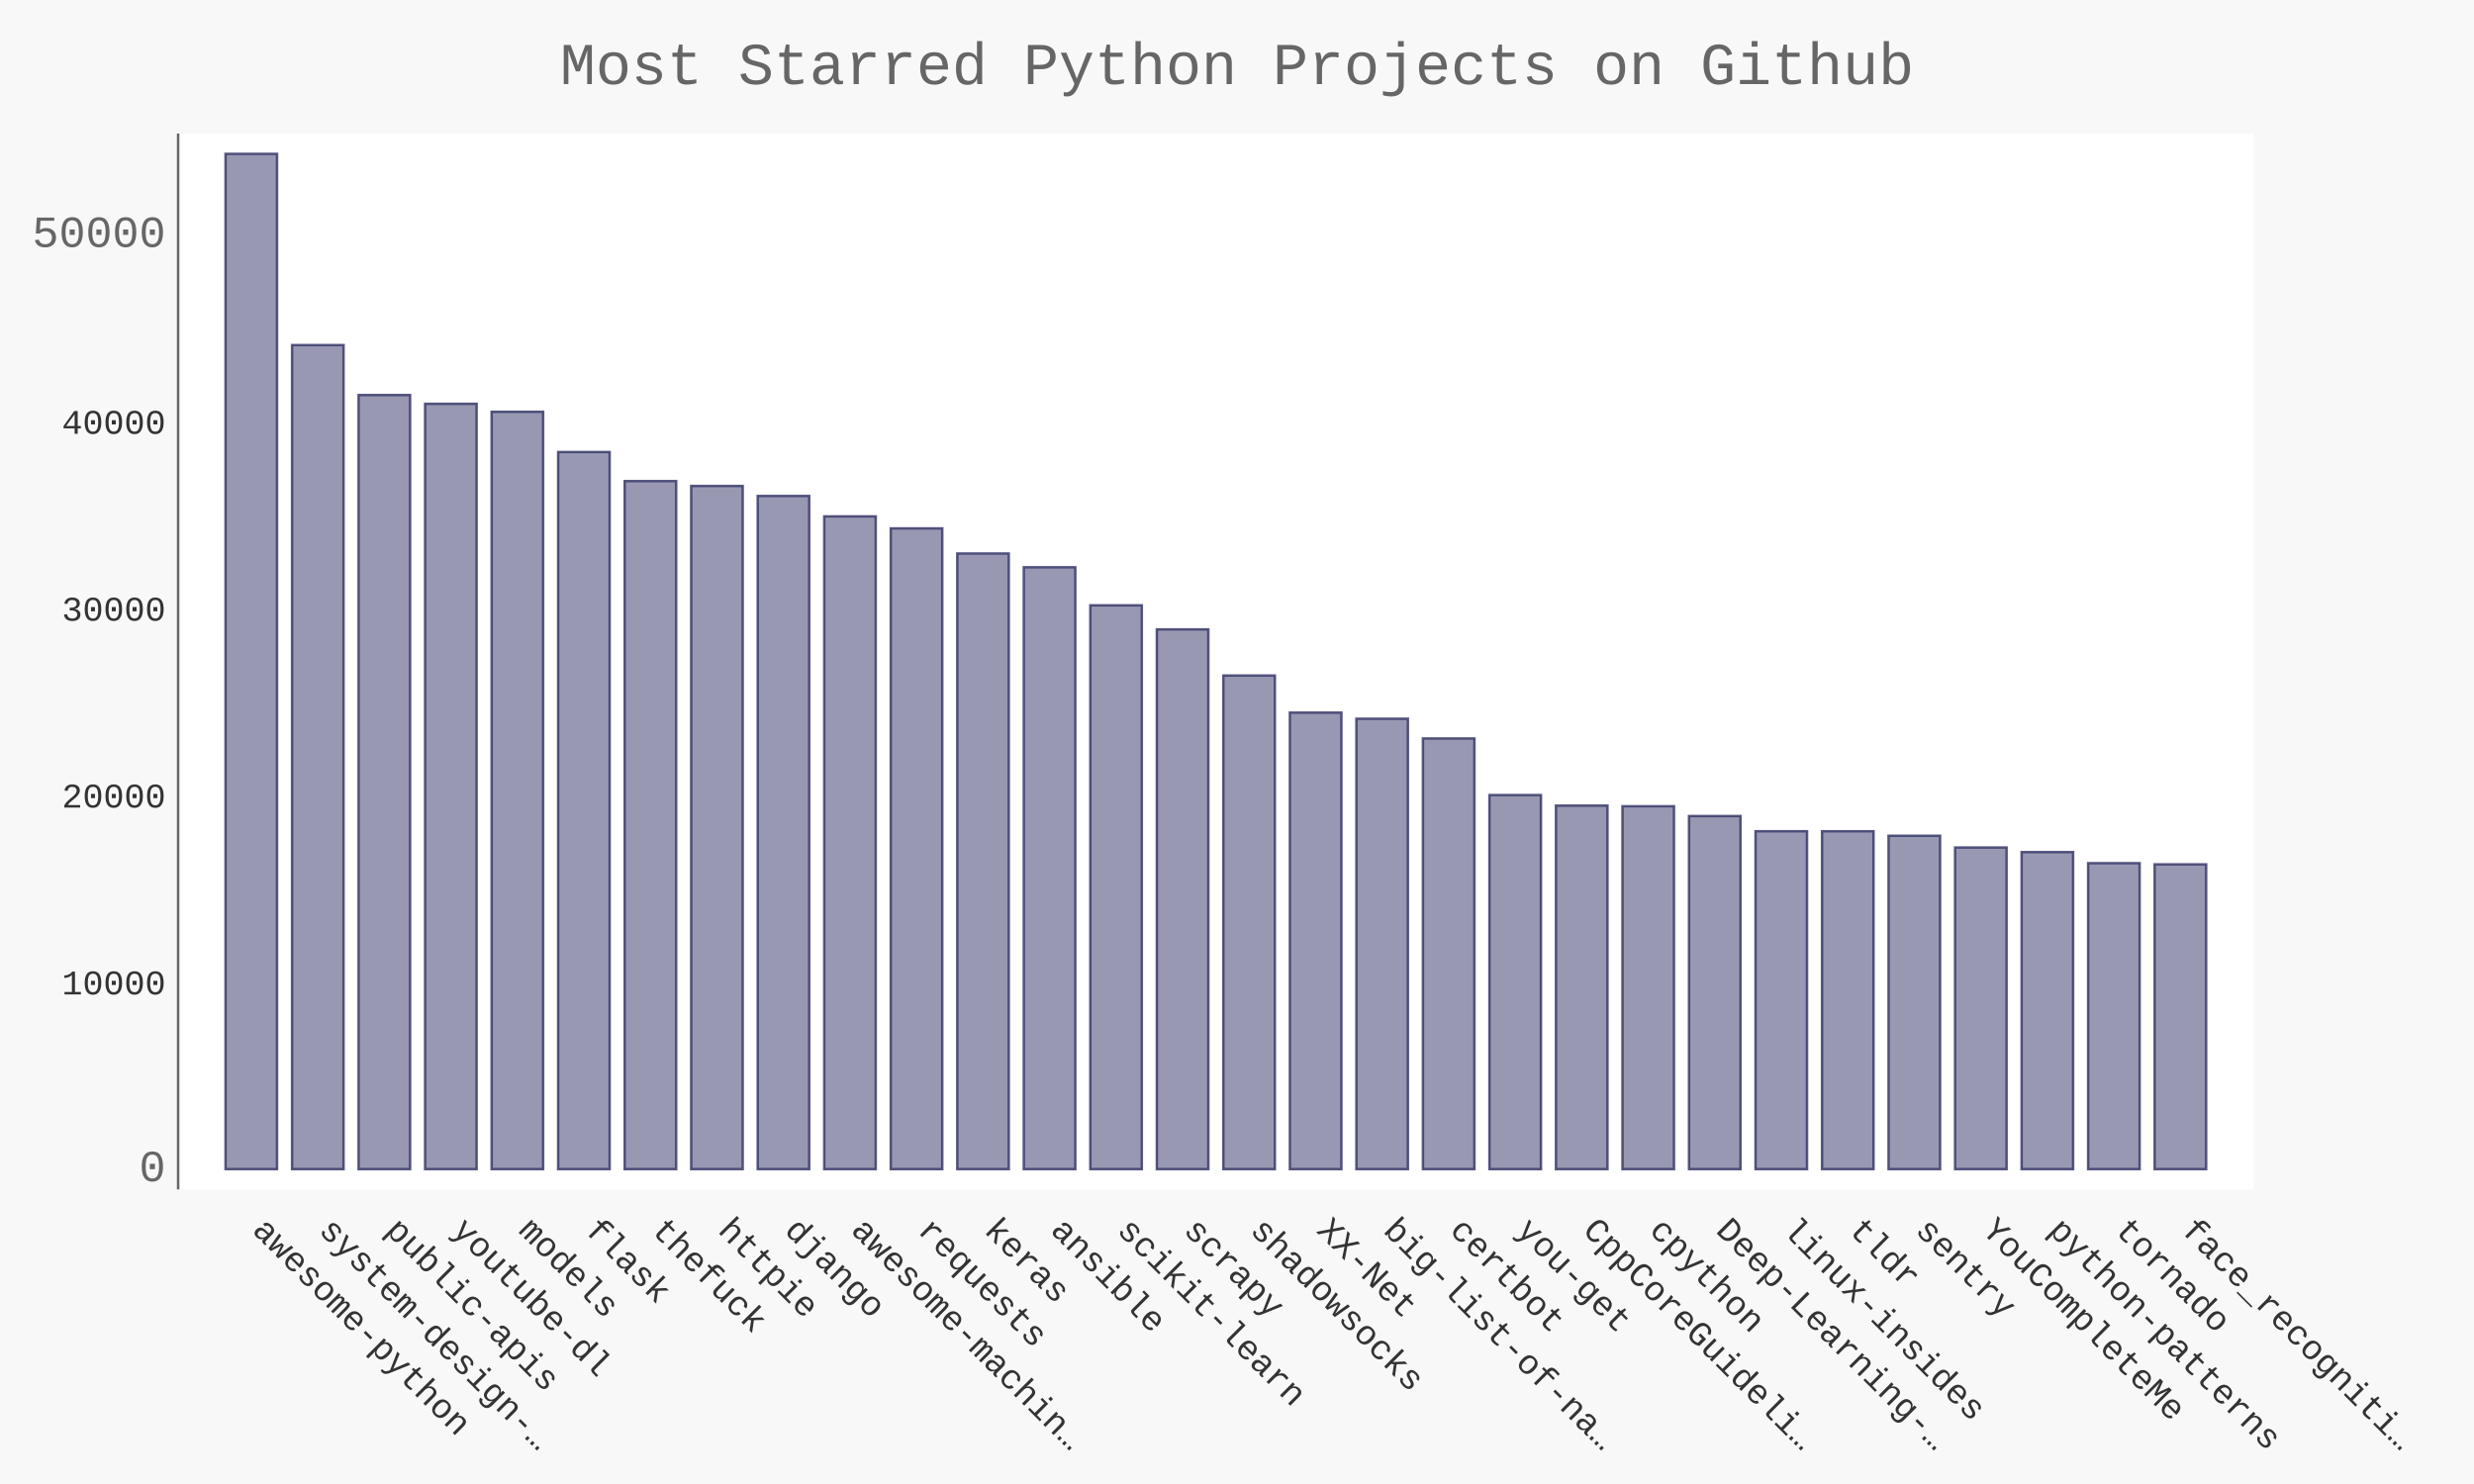
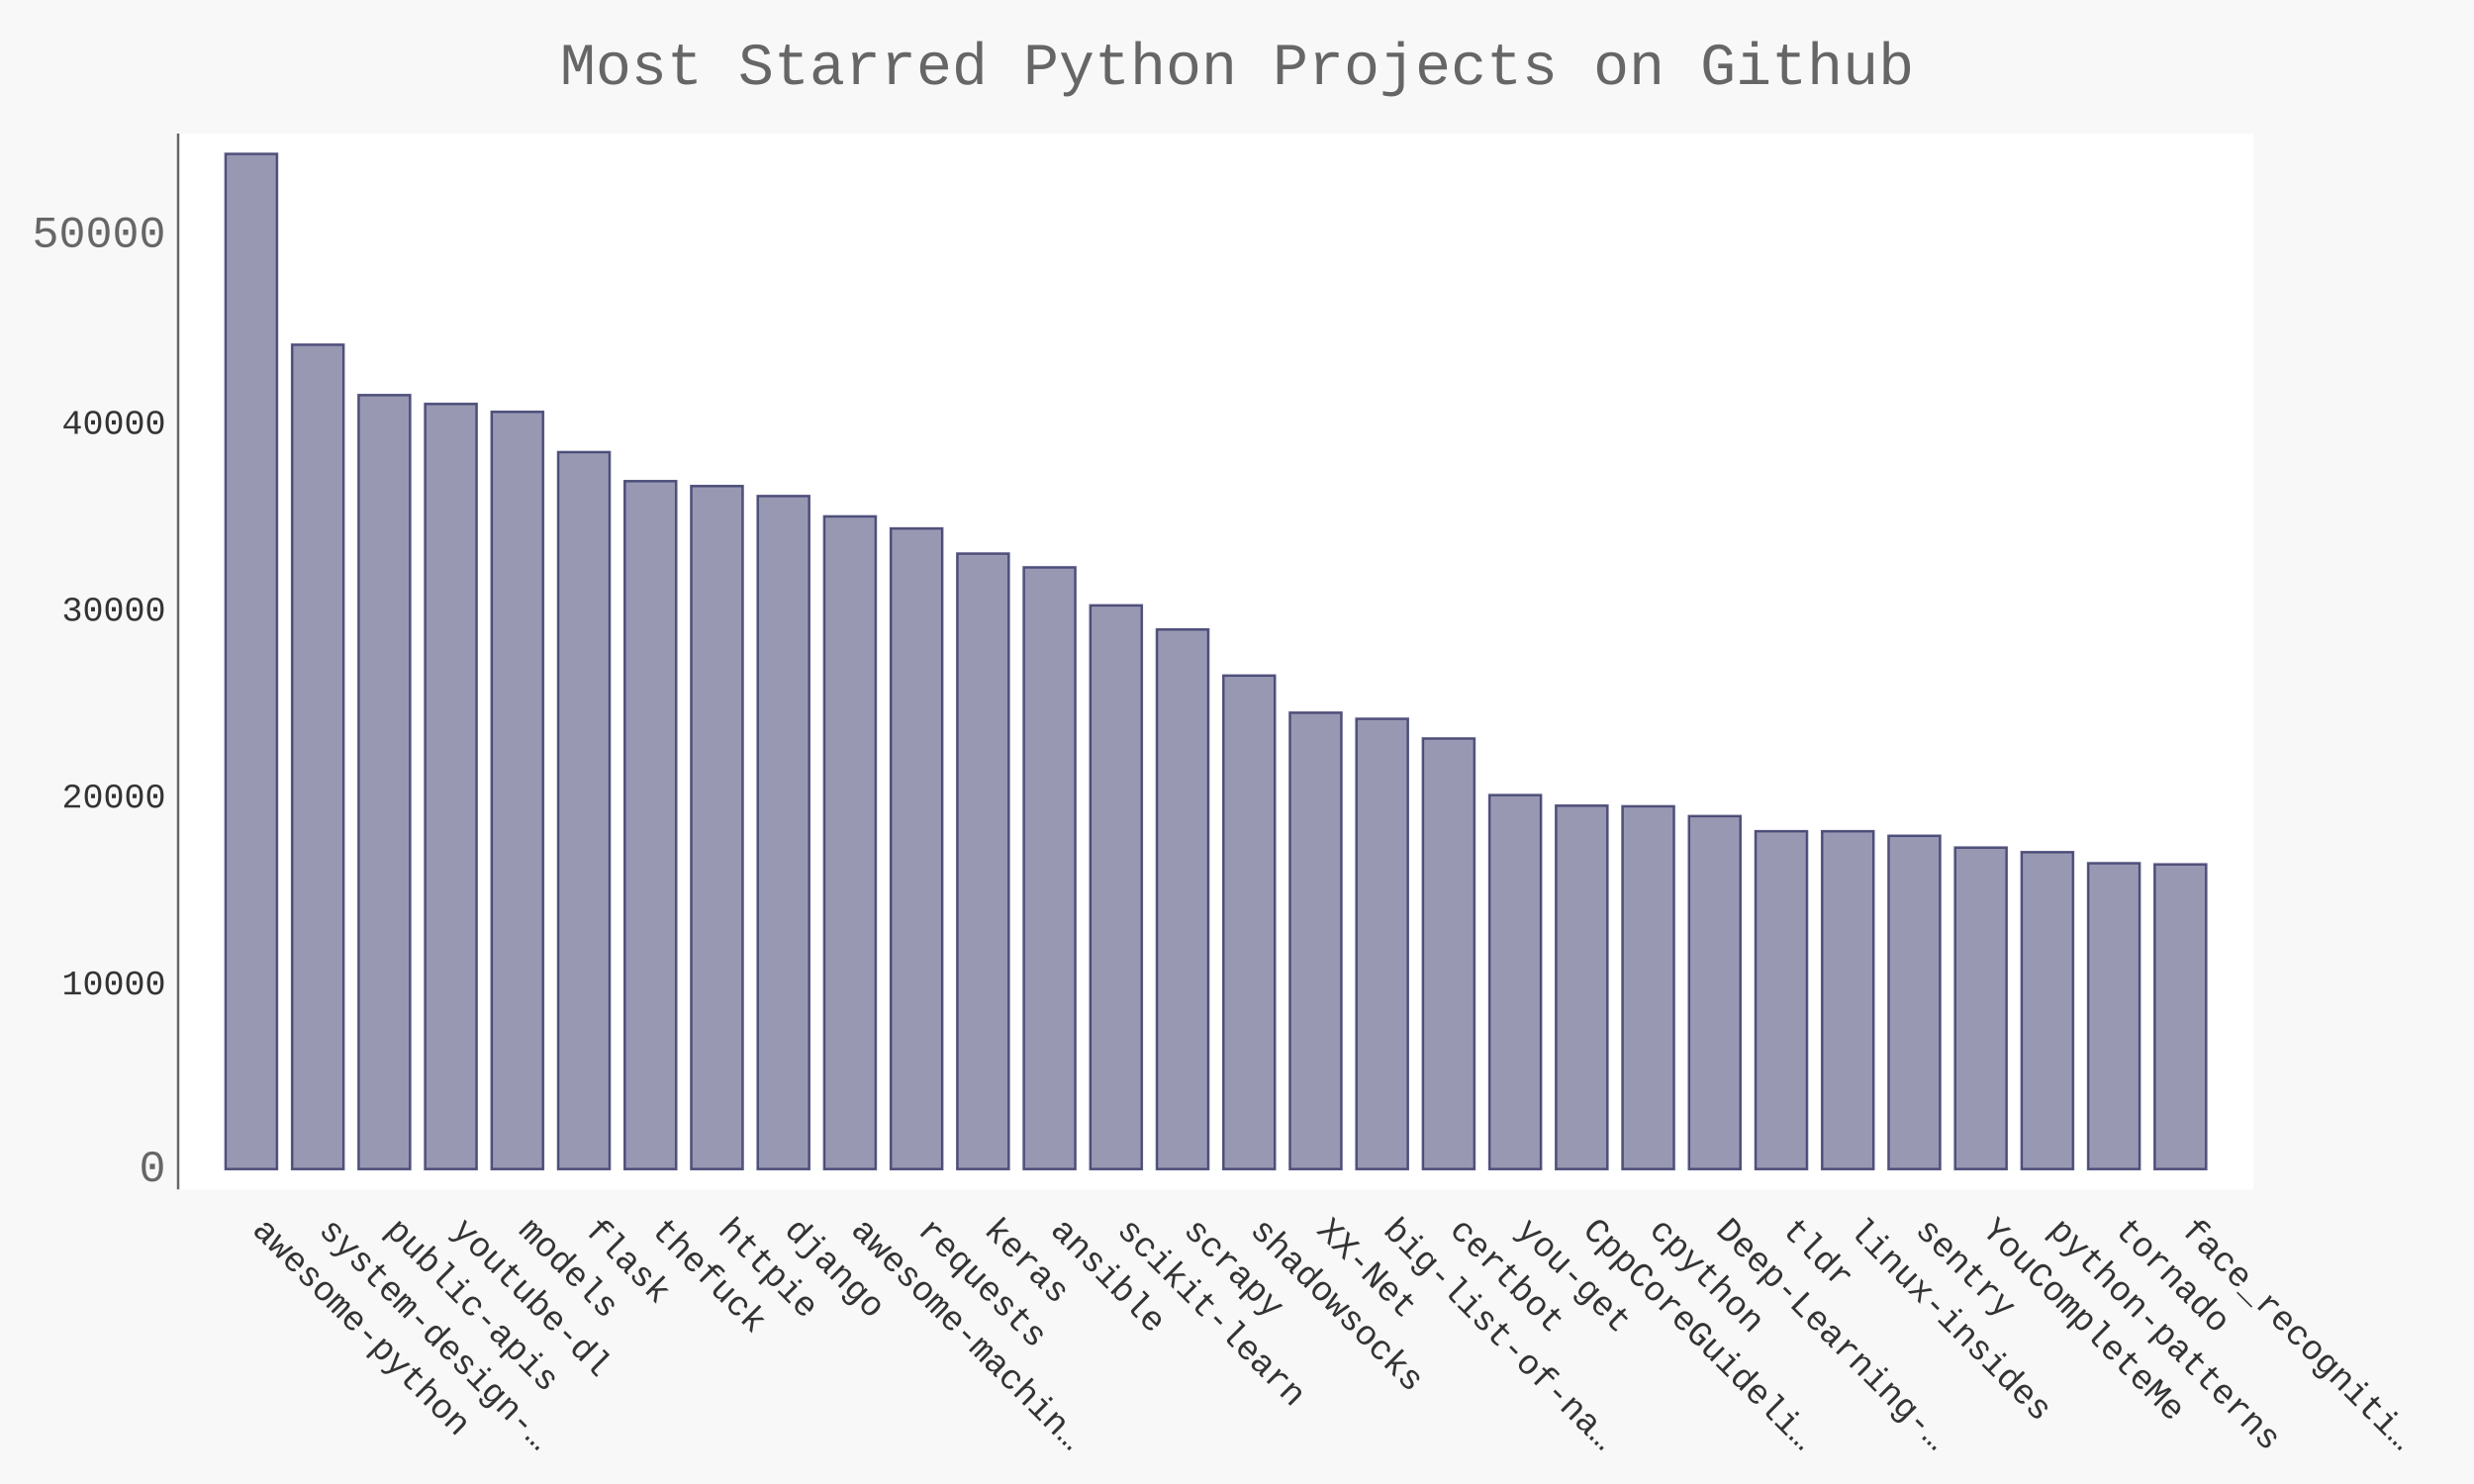
- <svg xmlns="http://www.w3.org/2000/svg" class="pygal-chart" id="chart-ef48e7e8-cdb1-4b08-a619-4ae0a2793f80" viewBox="0 0 1000 600">
+ <svg xmlns="http://www.w3.org/2000/svg" xmlns:xlink="http://www.w3.org/1999/xlink" class="pygal-chart" id="chart-65cd8a79-173f-48ae-8cc6-ea78b8c74990" viewBox="0 0 1000 600">
  <defs>
-     <style type="text/css">#chart-ef48e7e8-cdb1-4b08-a619-4ae0a2793f80{-webkit-user-select:none;-webkit-font-smoothing:antialiased;font-family:Consolas,"Liberation Mono",Menlo,Courier,monospace}#chart-ef48e7e8-cdb1-4b08-a619-4ae0a2793f80 .title{font-family:Consolas,"Liberation Mono",Menlo,Courier,monospace;font-size:24px}#chart-ef48e7e8-cdb1-4b08-a619-4ae0a2793f80 .legends .legend text{font-family:Consolas,"Liberation Mono",Menlo,Courier,monospace;font-size:14px}#chart-ef48e7e8-cdb1-4b08-a619-4ae0a2793f80 .axis text{font-family:Consolas,"Liberation Mono",Menlo,Courier,monospace;font-size:14px}#chart-ef48e7e8-cdb1-4b08-a619-4ae0a2793f80 .axis text.major{font-family:Consolas,"Liberation Mono",Menlo,Courier,monospace;font-size:18px}#chart-ef48e7e8-cdb1-4b08-a619-4ae0a2793f80 .text-overlay text.value{font-family:Consolas,"Liberation Mono",Menlo,Courier,monospace;font-size:16px}#chart-ef48e7e8-cdb1-4b08-a619-4ae0a2793f80 .text-overlay text.label{font-family:Consolas,"Liberation Mono",Menlo,Courier,monospace;font-size:10px}#chart-ef48e7e8-cdb1-4b08-a619-4ae0a2793f80 .tooltip{font-family:Consolas,"Liberation Mono",Menlo,Courier,monospace;font-size:14px}#chart-ef48e7e8-cdb1-4b08-a619-4ae0a2793f80 text.no_data{font-family:Consolas,"Liberation Mono",Menlo,Courier,monospace;font-size:64px}
- #chart-ef48e7e8-cdb1-4b08-a619-4ae0a2793f80{background-color:#f8f8f8}#chart-ef48e7e8-cdb1-4b08-a619-4ae0a2793f80 path,#chart-ef48e7e8-cdb1-4b08-a619-4ae0a2793f80 line,#chart-ef48e7e8-cdb1-4b08-a619-4ae0a2793f80 rect,#chart-ef48e7e8-cdb1-4b08-a619-4ae0a2793f80 circle{-webkit-transition:250ms ease-in;-moz-transition:250ms ease-in;transition:250ms ease-in}#chart-ef48e7e8-cdb1-4b08-a619-4ae0a2793f80 .graph &gt; .background{fill:#f8f8f8}#chart-ef48e7e8-cdb1-4b08-a619-4ae0a2793f80 .plot &gt; .background{fill:#ffffff}#chart-ef48e7e8-cdb1-4b08-a619-4ae0a2793f80 .graph{fill:#333}#chart-ef48e7e8-cdb1-4b08-a619-4ae0a2793f80 text.no_data{fill:#666}#chart-ef48e7e8-cdb1-4b08-a619-4ae0a2793f80 .title{fill:#666}#chart-ef48e7e8-cdb1-4b08-a619-4ae0a2793f80 .legends .legend text{fill:#333}#chart-ef48e7e8-cdb1-4b08-a619-4ae0a2793f80 .legends .legend:hover text{fill:#666}#chart-ef48e7e8-cdb1-4b08-a619-4ae0a2793f80 .axis .line{stroke:#666}#chart-ef48e7e8-cdb1-4b08-a619-4ae0a2793f80 .axis .guide.line{stroke:rgba(0,0,0,0.5)}#chart-ef48e7e8-cdb1-4b08-a619-4ae0a2793f80 .axis .major.line{stroke:#333}#chart-ef48e7e8-cdb1-4b08-a619-4ae0a2793f80 .axis text.major{fill:#666}#chart-ef48e7e8-cdb1-4b08-a619-4ae0a2793f80 .axis.y .guides:hover .guide.line,#chart-ef48e7e8-cdb1-4b08-a619-4ae0a2793f80 .line-graph .axis.x .guides:hover .guide.line,#chart-ef48e7e8-cdb1-4b08-a619-4ae0a2793f80 .stackedline-graph .axis.x .guides:hover .guide.line,#chart-ef48e7e8-cdb1-4b08-a619-4ae0a2793f80 .xy-graph .axis.x .guides:hover .guide.line{stroke:#666}#chart-ef48e7e8-cdb1-4b08-a619-4ae0a2793f80 .axis .guides:hover text{fill:#666}#chart-ef48e7e8-cdb1-4b08-a619-4ae0a2793f80 .reactive{fill-opacity:.5;stroke-opacity:.8}#chart-ef48e7e8-cdb1-4b08-a619-4ae0a2793f80 .ci{stroke:#333}#chart-ef48e7e8-cdb1-4b08-a619-4ae0a2793f80 .reactive.active,#chart-ef48e7e8-cdb1-4b08-a619-4ae0a2793f80 .active .reactive{fill-opacity:.9;stroke-opacity:.9;stroke-width:4}#chart-ef48e7e8-cdb1-4b08-a619-4ae0a2793f80 .ci .reactive.active{stroke-width:1.5}#chart-ef48e7e8-cdb1-4b08-a619-4ae0a2793f80 .series text{fill:#666}#chart-ef48e7e8-cdb1-4b08-a619-4ae0a2793f80 .tooltip rect{fill:#ffffff;stroke:#666;-webkit-transition:opacity 250ms ease-in;-moz-transition:opacity 250ms ease-in;transition:opacity 250ms ease-in}#chart-ef48e7e8-cdb1-4b08-a619-4ae0a2793f80 .tooltip .label{fill:#333}#chart-ef48e7e8-cdb1-4b08-a619-4ae0a2793f80 .tooltip .label{fill:#333}#chart-ef48e7e8-cdb1-4b08-a619-4ae0a2793f80 .tooltip .legend{font-size:.8em;fill:rgba(0,0,0,0.5)}#chart-ef48e7e8-cdb1-4b08-a619-4ae0a2793f80 .tooltip .x_label{font-size:.6em;fill:#666}#chart-ef48e7e8-cdb1-4b08-a619-4ae0a2793f80 .tooltip .xlink{font-size:.5em;text-decoration:underline}#chart-ef48e7e8-cdb1-4b08-a619-4ae0a2793f80 .tooltip .value{font-size:1.5em}#chart-ef48e7e8-cdb1-4b08-a619-4ae0a2793f80 .bound{font-size:.5em}#chart-ef48e7e8-cdb1-4b08-a619-4ae0a2793f80 .max-value{font-size:.75em;fill:rgba(0,0,0,0.5)}#chart-ef48e7e8-cdb1-4b08-a619-4ae0a2793f80 .map-element{fill:#ffffff;stroke:rgba(0,0,0,0.5) !important}#chart-ef48e7e8-cdb1-4b08-a619-4ae0a2793f80 .map-element .reactive{fill-opacity:inherit;stroke-opacity:inherit}#chart-ef48e7e8-cdb1-4b08-a619-4ae0a2793f80 .color-0,#chart-ef48e7e8-cdb1-4b08-a619-4ae0a2793f80 .color-0 a:visited{stroke:#333366;fill:#333366}#chart-ef48e7e8-cdb1-4b08-a619-4ae0a2793f80 .text-overlay .color-0 text{fill:black}
- #chart-ef48e7e8-cdb1-4b08-a619-4ae0a2793f80 text.no_data{text-anchor:middle}#chart-ef48e7e8-cdb1-4b08-a619-4ae0a2793f80 .guide.line{fill:none}#chart-ef48e7e8-cdb1-4b08-a619-4ae0a2793f80 .centered{text-anchor:middle}#chart-ef48e7e8-cdb1-4b08-a619-4ae0a2793f80 .title{text-anchor:middle}#chart-ef48e7e8-cdb1-4b08-a619-4ae0a2793f80 .legends .legend text{fill-opacity:1}#chart-ef48e7e8-cdb1-4b08-a619-4ae0a2793f80 .axis.x text{text-anchor:middle}#chart-ef48e7e8-cdb1-4b08-a619-4ae0a2793f80 .axis.x:not(.web) text[transform]{text-anchor:start}#chart-ef48e7e8-cdb1-4b08-a619-4ae0a2793f80 .axis.x:not(.web) text[transform].backwards{text-anchor:end}#chart-ef48e7e8-cdb1-4b08-a619-4ae0a2793f80 .axis.y text{text-anchor:end}#chart-ef48e7e8-cdb1-4b08-a619-4ae0a2793f80 .axis.y text[transform].backwards{text-anchor:start}#chart-ef48e7e8-cdb1-4b08-a619-4ae0a2793f80 .axis.y2 text{text-anchor:start}#chart-ef48e7e8-cdb1-4b08-a619-4ae0a2793f80 .axis.y2 text[transform].backwards{text-anchor:end}#chart-ef48e7e8-cdb1-4b08-a619-4ae0a2793f80 .axis .guide.line{stroke-dasharray:4,4}#chart-ef48e7e8-cdb1-4b08-a619-4ae0a2793f80 .axis .major.guide.line{stroke-dasharray:6,6}#chart-ef48e7e8-cdb1-4b08-a619-4ae0a2793f80 .horizontal .axis.y .guide.line,#chart-ef48e7e8-cdb1-4b08-a619-4ae0a2793f80 .horizontal .axis.y2 .guide.line,#chart-ef48e7e8-cdb1-4b08-a619-4ae0a2793f80 .vertical .axis.x .guide.line{opacity:0}#chart-ef48e7e8-cdb1-4b08-a619-4ae0a2793f80 .horizontal .axis.always_show .guide.line,#chart-ef48e7e8-cdb1-4b08-a619-4ae0a2793f80 .vertical .axis.always_show .guide.line{opacity:1 !important}#chart-ef48e7e8-cdb1-4b08-a619-4ae0a2793f80 .axis.y .guides:hover .guide.line,#chart-ef48e7e8-cdb1-4b08-a619-4ae0a2793f80 .axis.y2 .guides:hover .guide.line,#chart-ef48e7e8-cdb1-4b08-a619-4ae0a2793f80 .axis.x .guides:hover .guide.line{opacity:1}#chart-ef48e7e8-cdb1-4b08-a619-4ae0a2793f80 .axis .guides:hover text{opacity:1}#chart-ef48e7e8-cdb1-4b08-a619-4ae0a2793f80 .nofill{fill:none}#chart-ef48e7e8-cdb1-4b08-a619-4ae0a2793f80 .subtle-fill{fill-opacity:.2}#chart-ef48e7e8-cdb1-4b08-a619-4ae0a2793f80 .dot{stroke-width:1px;fill-opacity:1}#chart-ef48e7e8-cdb1-4b08-a619-4ae0a2793f80 .dot.active{stroke-width:5px}#chart-ef48e7e8-cdb1-4b08-a619-4ae0a2793f80 .dot.negative{fill:transparent}#chart-ef48e7e8-cdb1-4b08-a619-4ae0a2793f80 text,#chart-ef48e7e8-cdb1-4b08-a619-4ae0a2793f80 tspan{stroke:none !important}#chart-ef48e7e8-cdb1-4b08-a619-4ae0a2793f80 .series text.active{opacity:1}#chart-ef48e7e8-cdb1-4b08-a619-4ae0a2793f80 .tooltip rect{fill-opacity:.95;stroke-width:.5}#chart-ef48e7e8-cdb1-4b08-a619-4ae0a2793f80 .tooltip text{fill-opacity:1}#chart-ef48e7e8-cdb1-4b08-a619-4ae0a2793f80 .showable{visibility:hidden}#chart-ef48e7e8-cdb1-4b08-a619-4ae0a2793f80 .showable.shown{visibility:visible}#chart-ef48e7e8-cdb1-4b08-a619-4ae0a2793f80 .gauge-background{fill:rgba(229,229,229,1);stroke:none}#chart-ef48e7e8-cdb1-4b08-a619-4ae0a2793f80 .bg-lines{stroke:#f8f8f8;stroke-width:2px}</style>
+     <style type="text/css">#chart-65cd8a79-173f-48ae-8cc6-ea78b8c74990{-webkit-user-select:none;-webkit-font-smoothing:antialiased;font-family:Consolas,"Liberation Mono",Menlo,Courier,monospace}#chart-65cd8a79-173f-48ae-8cc6-ea78b8c74990 .title{font-family:Consolas,"Liberation Mono",Menlo,Courier,monospace;font-size:24px}#chart-65cd8a79-173f-48ae-8cc6-ea78b8c74990 .legends .legend text{font-family:Consolas,"Liberation Mono",Menlo,Courier,monospace;font-size:14px}#chart-65cd8a79-173f-48ae-8cc6-ea78b8c74990 .axis text{font-family:Consolas,"Liberation Mono",Menlo,Courier,monospace;font-size:14px}#chart-65cd8a79-173f-48ae-8cc6-ea78b8c74990 .axis text.major{font-family:Consolas,"Liberation Mono",Menlo,Courier,monospace;font-size:18px}#chart-65cd8a79-173f-48ae-8cc6-ea78b8c74990 .text-overlay text.value{font-family:Consolas,"Liberation Mono",Menlo,Courier,monospace;font-size:16px}#chart-65cd8a79-173f-48ae-8cc6-ea78b8c74990 .text-overlay text.label{font-family:Consolas,"Liberation Mono",Menlo,Courier,monospace;font-size:10px}#chart-65cd8a79-173f-48ae-8cc6-ea78b8c74990 .tooltip{font-family:Consolas,"Liberation Mono",Menlo,Courier,monospace;font-size:14px}#chart-65cd8a79-173f-48ae-8cc6-ea78b8c74990 text.no_data{font-family:Consolas,"Liberation Mono",Menlo,Courier,monospace;font-size:64px}
+ #chart-65cd8a79-173f-48ae-8cc6-ea78b8c74990{background-color:#f8f8f8}#chart-65cd8a79-173f-48ae-8cc6-ea78b8c74990 path,#chart-65cd8a79-173f-48ae-8cc6-ea78b8c74990 line,#chart-65cd8a79-173f-48ae-8cc6-ea78b8c74990 rect,#chart-65cd8a79-173f-48ae-8cc6-ea78b8c74990 circle{-webkit-transition:250ms ease-in;-moz-transition:250ms ease-in;transition:250ms ease-in}#chart-65cd8a79-173f-48ae-8cc6-ea78b8c74990 .graph &gt; .background{fill:#f8f8f8}#chart-65cd8a79-173f-48ae-8cc6-ea78b8c74990 .plot &gt; .background{fill:#ffffff}#chart-65cd8a79-173f-48ae-8cc6-ea78b8c74990 .graph{fill:#333}#chart-65cd8a79-173f-48ae-8cc6-ea78b8c74990 text.no_data{fill:#666}#chart-65cd8a79-173f-48ae-8cc6-ea78b8c74990 .title{fill:#666}#chart-65cd8a79-173f-48ae-8cc6-ea78b8c74990 .legends .legend text{fill:#333}#chart-65cd8a79-173f-48ae-8cc6-ea78b8c74990 .legends .legend:hover text{fill:#666}#chart-65cd8a79-173f-48ae-8cc6-ea78b8c74990 .axis .line{stroke:#666}#chart-65cd8a79-173f-48ae-8cc6-ea78b8c74990 .axis .guide.line{stroke:rgba(0,0,0,0.5)}#chart-65cd8a79-173f-48ae-8cc6-ea78b8c74990 .axis .major.line{stroke:#333}#chart-65cd8a79-173f-48ae-8cc6-ea78b8c74990 .axis text.major{fill:#666}#chart-65cd8a79-173f-48ae-8cc6-ea78b8c74990 .axis.y .guides:hover .guide.line,#chart-65cd8a79-173f-48ae-8cc6-ea78b8c74990 .line-graph .axis.x .guides:hover .guide.line,#chart-65cd8a79-173f-48ae-8cc6-ea78b8c74990 .stackedline-graph .axis.x .guides:hover .guide.line,#chart-65cd8a79-173f-48ae-8cc6-ea78b8c74990 .xy-graph .axis.x .guides:hover .guide.line{stroke:#666}#chart-65cd8a79-173f-48ae-8cc6-ea78b8c74990 .axis .guides:hover text{fill:#666}#chart-65cd8a79-173f-48ae-8cc6-ea78b8c74990 .reactive{fill-opacity:.5;stroke-opacity:.8}#chart-65cd8a79-173f-48ae-8cc6-ea78b8c74990 .ci{stroke:#333}#chart-65cd8a79-173f-48ae-8cc6-ea78b8c74990 .reactive.active,#chart-65cd8a79-173f-48ae-8cc6-ea78b8c74990 .active .reactive{fill-opacity:.9;stroke-opacity:.9;stroke-width:4}#chart-65cd8a79-173f-48ae-8cc6-ea78b8c74990 .ci .reactive.active{stroke-width:1.5}#chart-65cd8a79-173f-48ae-8cc6-ea78b8c74990 .series text{fill:#666}#chart-65cd8a79-173f-48ae-8cc6-ea78b8c74990 .tooltip rect{fill:#ffffff;stroke:#666;-webkit-transition:opacity 250ms ease-in;-moz-transition:opacity 250ms ease-in;transition:opacity 250ms ease-in}#chart-65cd8a79-173f-48ae-8cc6-ea78b8c74990 .tooltip .label{fill:#333}#chart-65cd8a79-173f-48ae-8cc6-ea78b8c74990 .tooltip .label{fill:#333}#chart-65cd8a79-173f-48ae-8cc6-ea78b8c74990 .tooltip .legend{font-size:.8em;fill:rgba(0,0,0,0.5)}#chart-65cd8a79-173f-48ae-8cc6-ea78b8c74990 .tooltip .x_label{font-size:.6em;fill:#666}#chart-65cd8a79-173f-48ae-8cc6-ea78b8c74990 .tooltip .xlink{font-size:.5em;text-decoration:underline}#chart-65cd8a79-173f-48ae-8cc6-ea78b8c74990 .tooltip .value{font-size:1.5em}#chart-65cd8a79-173f-48ae-8cc6-ea78b8c74990 .bound{font-size:.5em}#chart-65cd8a79-173f-48ae-8cc6-ea78b8c74990 .max-value{font-size:.75em;fill:rgba(0,0,0,0.5)}#chart-65cd8a79-173f-48ae-8cc6-ea78b8c74990 .map-element{fill:#ffffff;stroke:rgba(0,0,0,0.5) !important}#chart-65cd8a79-173f-48ae-8cc6-ea78b8c74990 .map-element .reactive{fill-opacity:inherit;stroke-opacity:inherit}#chart-65cd8a79-173f-48ae-8cc6-ea78b8c74990 .color-0,#chart-65cd8a79-173f-48ae-8cc6-ea78b8c74990 .color-0 a:visited{stroke:#333366;fill:#333366}#chart-65cd8a79-173f-48ae-8cc6-ea78b8c74990 .text-overlay .color-0 text{fill:black}
+ #chart-65cd8a79-173f-48ae-8cc6-ea78b8c74990 text.no_data{text-anchor:middle}#chart-65cd8a79-173f-48ae-8cc6-ea78b8c74990 .guide.line{fill:none}#chart-65cd8a79-173f-48ae-8cc6-ea78b8c74990 .centered{text-anchor:middle}#chart-65cd8a79-173f-48ae-8cc6-ea78b8c74990 .title{text-anchor:middle}#chart-65cd8a79-173f-48ae-8cc6-ea78b8c74990 .legends .legend text{fill-opacity:1}#chart-65cd8a79-173f-48ae-8cc6-ea78b8c74990 .axis.x text{text-anchor:middle}#chart-65cd8a79-173f-48ae-8cc6-ea78b8c74990 .axis.x:not(.web) text[transform]{text-anchor:start}#chart-65cd8a79-173f-48ae-8cc6-ea78b8c74990 .axis.x:not(.web) text[transform].backwards{text-anchor:end}#chart-65cd8a79-173f-48ae-8cc6-ea78b8c74990 .axis.y text{text-anchor:end}#chart-65cd8a79-173f-48ae-8cc6-ea78b8c74990 .axis.y text[transform].backwards{text-anchor:start}#chart-65cd8a79-173f-48ae-8cc6-ea78b8c74990 .axis.y2 text{text-anchor:start}#chart-65cd8a79-173f-48ae-8cc6-ea78b8c74990 .axis.y2 text[transform].backwards{text-anchor:end}#chart-65cd8a79-173f-48ae-8cc6-ea78b8c74990 .axis .guide.line{stroke-dasharray:4,4}#chart-65cd8a79-173f-48ae-8cc6-ea78b8c74990 .axis .major.guide.line{stroke-dasharray:6,6}#chart-65cd8a79-173f-48ae-8cc6-ea78b8c74990 .horizontal .axis.y .guide.line,#chart-65cd8a79-173f-48ae-8cc6-ea78b8c74990 .horizontal .axis.y2 .guide.line,#chart-65cd8a79-173f-48ae-8cc6-ea78b8c74990 .vertical .axis.x .guide.line{opacity:0}#chart-65cd8a79-173f-48ae-8cc6-ea78b8c74990 .horizontal .axis.always_show .guide.line,#chart-65cd8a79-173f-48ae-8cc6-ea78b8c74990 .vertical .axis.always_show .guide.line{opacity:1 !important}#chart-65cd8a79-173f-48ae-8cc6-ea78b8c74990 .axis.y .guides:hover .guide.line,#chart-65cd8a79-173f-48ae-8cc6-ea78b8c74990 .axis.y2 .guides:hover .guide.line,#chart-65cd8a79-173f-48ae-8cc6-ea78b8c74990 .axis.x .guides:hover .guide.line{opacity:1}#chart-65cd8a79-173f-48ae-8cc6-ea78b8c74990 .axis .guides:hover text{opacity:1}#chart-65cd8a79-173f-48ae-8cc6-ea78b8c74990 .nofill{fill:none}#chart-65cd8a79-173f-48ae-8cc6-ea78b8c74990 .subtle-fill{fill-opacity:.2}#chart-65cd8a79-173f-48ae-8cc6-ea78b8c74990 .dot{stroke-width:1px;fill-opacity:1}#chart-65cd8a79-173f-48ae-8cc6-ea78b8c74990 .dot.active{stroke-width:5px}#chart-65cd8a79-173f-48ae-8cc6-ea78b8c74990 .dot.negative{fill:transparent}#chart-65cd8a79-173f-48ae-8cc6-ea78b8c74990 text,#chart-65cd8a79-173f-48ae-8cc6-ea78b8c74990 tspan{stroke:none !important}#chart-65cd8a79-173f-48ae-8cc6-ea78b8c74990 .series text.active{opacity:1}#chart-65cd8a79-173f-48ae-8cc6-ea78b8c74990 .tooltip rect{fill-opacity:.95;stroke-width:.5}#chart-65cd8a79-173f-48ae-8cc6-ea78b8c74990 .tooltip text{fill-opacity:1}#chart-65cd8a79-173f-48ae-8cc6-ea78b8c74990 .showable{visibility:hidden}#chart-65cd8a79-173f-48ae-8cc6-ea78b8c74990 .showable.shown{visibility:visible}#chart-65cd8a79-173f-48ae-8cc6-ea78b8c74990 .gauge-background{fill:rgba(229,229,229,1);stroke:none}#chart-65cd8a79-173f-48ae-8cc6-ea78b8c74990 .bg-lines{stroke:#f8f8f8;stroke-width:2px}</style>
  </defs>
  <g class="graph bar-graph vertical">
    <rect class="background" height="600" width="1000" x="0" y="0" />
    <g class="plot" transform="translate(72, 54)">
      <rect class="background" height="426.905" width="838.905" x="0" y="0" />
      <g class="axis y">
        <g class="guides">
          <text class="major" x="-5" y="423.595">0</text>
        </g>
        <g class="guides">
-           <text class="" x="-5" y="348.045">10000</text>
-         </g>
-         <g class="guides">
-           <text class="" x="-5" y="272.495">20000</text>
-         </g>
-         <g class="guides">
-           <text class="" x="-5" y="196.945">30000</text>
-         </g>
-         <g class="guides">
-           <text class="" x="-5" y="121.395">40000</text>
-         </g>
-         <g class="guides">
-           <text class="major" x="-5" y="45.845">50000</text>
+           <text class="" x="-5" y="348.051">10000</text>
+         </g>
+         <g class="guides">
+           <text class="" x="-5" y="272.506">20000</text>
+         </g>
+         <g class="guides">
+           <text class="" x="-5" y="196.962">30000</text>
+         </g>
+         <g class="guides">
+           <text class="" x="-5" y="121.418">40000</text>
+         </g>
+         <g class="guides">
+           <text class="major" x="-5" y="45.873">50000</text>
        </g>
      </g>
      <g class="axis x">
        <path class="line" d="M0 0 v426.905" />
        <g class="guides">
          <path class="guide line" d="M29.577 0 v426.905" />
          <text class="" transform="rotate(45 29.57676 443.9045)" x="29.577" y="443.905">awesome-python</text>
        </g>
        <g class="guides">
          <path class="guide line" d="M56.465 0 v426.905" />
          <text class="" transform="rotate(45 56.46473 443.9045)" x="56.465" y="443.905">system-design-…</text>
        </g>
        <g class="guides">
          <path class="guide line" d="M83.353 0 v426.905" />
          <text class="" transform="rotate(45 83.35269 443.9045)" x="83.353" y="443.905">public-apis</text>
        </g>
        <g class="guides">
          <path class="guide line" d="M110.241 0 v426.905" />
          <text class="" transform="rotate(45 110.2407 443.9045)" x="110.241" y="443.905">youtube-dl</text>
        </g>
        <g class="guides">
          <path class="guide line" d="M137.129 0 v426.905" />
          <text class="" transform="rotate(45 137.1286 443.9045)" x="137.129" y="443.905">models</text>
        </g>
        <g class="guides">
          <path class="guide line" d="M164.017 0 v426.905" />
          <text class="" transform="rotate(45 164.0166 443.9045)" x="164.017" y="443.905">flask</text>
        </g>
        <g class="guides">
          <path class="guide line" d="M190.905 0 v426.905" />
          <text class="" transform="rotate(45 190.9046 443.9045)" x="190.905" y="443.905">thefuck</text>
        </g>
        <g class="guides">
          <path class="guide line" d="M217.793 0 v426.905" />
          <text class="" transform="rotate(45 217.7925 443.9045)" x="217.793" y="443.905">httpie</text>
        </g>
        <g class="guides">
          <path class="guide line" d="M244.68 0 v426.905" />
          <text class="" transform="rotate(45 244.6805 443.9045)" x="244.68" y="443.905">django</text>
        </g>
        <g class="guides">
          <path class="guide line" d="M271.568 0 v426.905" />
          <text class="" transform="rotate(45 271.5685 443.9045)" x="271.568" y="443.905">awesome-machin…</text>
        </g>
        <g class="guides">
          <path class="guide line" d="M298.456 0 v426.905" />
          <text class="" transform="rotate(45 298.4564 443.9045)" x="298.456" y="443.905">requests</text>
        </g>
        <g class="guides">
          <path class="guide line" d="M325.344 0 v426.905" />
          <text class="" transform="rotate(45 325.3444 443.9045)" x="325.344" y="443.905">keras</text>
        </g>
        <g class="guides">
          <path class="guide line" d="M352.232 0 v426.905" />
          <text class="" transform="rotate(45 352.2324 443.9045)" x="352.232" y="443.905">ansible</text>
        </g>
        <g class="guides">
          <path class="guide line" d="M379.12 0 v426.905" />
          <text class="" transform="rotate(45 379.1203 443.9045)" x="379.12" y="443.905">scikit-learn</text>
        </g>
        <g class="guides">
          <path class="guide line" d="M406.008 0 v426.905" />
          <text class="" transform="rotate(45 406.0083 443.9045)" x="406.008" y="443.905">scrapy</text>
        </g>
        <g class="guides">
          <path class="guide line" d="M432.896 0 v426.905" />
          <text class="" transform="rotate(45 432.8963 443.9045)" x="432.896" y="443.905">shadowsocks</text>
        </g>
        <g class="guides">
          <path class="guide line" d="M459.784 0 v426.905" />
          <text class="" transform="rotate(45 459.7842 443.9045)" x="459.784" y="443.905">XX-Net</text>
        </g>
        <g class="guides">
          <path class="guide line" d="M486.672 0 v426.905" />
          <text class="" transform="rotate(45 486.6722 443.9045)" x="486.672" y="443.905">big-list-of-na…</text>
        </g>
        <g class="guides">
          <path class="guide line" d="M513.56 0 v426.905" />
          <text class="" transform="rotate(45 513.5602 443.9045)" x="513.56" y="443.905">certbot</text>
        </g>
        <g class="guides">
          <path class="guide line" d="M540.448 0 v426.905" />
          <text class="" transform="rotate(45 540.4481 443.9045)" x="540.448" y="443.905">you-get</text>
        </g>
        <g class="guides">
          <path class="guide line" d="M567.336 0 v426.905" />
          <text class="" transform="rotate(45 567.3361 443.9045)" x="567.336" y="443.905">CppCoreGuideli…</text>
        </g>
        <g class="guides">
          <path class="guide line" d="M594.224 0 v426.905" />
          <text class="" transform="rotate(45 594.2241 443.9045)" x="594.224" y="443.905">cpython</text>
        </g>
        <g class="guides">
          <path class="guide line" d="M621.112 0 v426.905" />
          <text class="" transform="rotate(45 621.112 443.9045)" x="621.112" y="443.905">Deep-Learning-…</text>
        </g>
        <g class="guides">
          <path class="guide line" d="M648 0 v426.905" />
-           <text class="" transform="rotate(45 648 443.9045)" x="648" y="443.905">linux-insides</text>
+           <text class="" transform="rotate(45 648 443.9045)" x="648" y="443.905">tldr</text>
        </g>
        <g class="guides">
          <path class="guide line" d="M674.888 0 v426.905" />
-           <text class="" transform="rotate(45 674.888 443.9045)" x="674.888" y="443.905">tldr</text>
+           <text class="" transform="rotate(45 674.888 443.9045)" x="674.888" y="443.905">linux-insides</text>
        </g>
        <g class="guides">
          <path class="guide line" d="M701.776 0 v426.905" />
          <text class="" transform="rotate(45 701.7759 443.9045)" x="701.776" y="443.905">sentry</text>
        </g>
        <g class="guides">
          <path class="guide line" d="M728.664 0 v426.905" />
          <text class="" transform="rotate(45 728.6639 443.9045)" x="728.664" y="443.905">YouCompleteMe</text>
        </g>
        <g class="guides">
          <path class="guide line" d="M755.552 0 v426.905" />
          <text class="" transform="rotate(45 755.5518 443.9045)" x="755.552" y="443.905">python-patterns</text>
        </g>
        <g class="guides">
          <path class="guide line" d="M782.44 0 v426.905" />
          <text class="" transform="rotate(45 782.4398 443.9045)" x="782.44" y="443.905">tornado</text>
        </g>
        <g class="guides">
          <path class="guide line" d="M809.328 0 v426.905" />
          <text class="" transform="rotate(45 809.3278 443.9045)" x="809.328" y="443.905">face_recogniti…</text>
        </g>
      </g>
      <g class="series serie-0 color-0">
        <g class="bars">
          <g class="bar">
-             <rect class="rect reactive tooltip-trigger" height="410.485" rx="0" ry="0" width="20.822" x="19.166" y="8.21" />
-           </g>
-           <g class="bar">
-             <rect class="rect reactive tooltip-trigger" height="333.175" rx="0" ry="0" width="20.822" x="46.054" y="85.52" />
-           </g>
-           <g class="bar">
-             <rect class="rect reactive tooltip-trigger" height="312.98" rx="0" ry="0" width="20.822" x="72.942" y="105.714" />
-           </g>
-           <g class="bar">
-             <rect class="rect reactive tooltip-trigger" height="309.437" rx="0" ry="0" width="20.822" x="99.83" y="109.258" />
-           </g>
-           <g class="bar">
-             <rect class="rect reactive tooltip-trigger" height="306.204" rx="0" ry="0" width="20.822" x="126.718" y="112.491" />
-           </g>
-           <g class="bar">
-             <rect class="rect reactive tooltip-trigger" height="289.938" rx="0" ry="0" width="20.822" x="153.606" y="128.757" />
-           </g>
-           <g class="bar">
-             <rect class="rect reactive tooltip-trigger" height="278.197" rx="0" ry="0" width="20.822" x="180.494" y="140.498" />
-           </g>
-           <g class="bar">
-             <rect class="rect reactive tooltip-trigger" height="276.218" rx="0" ry="0" width="20.822" x="207.382" y="142.477" />
-           </g>
-           <g class="bar">
-             <rect class="rect reactive tooltip-trigger" height="272.176" rx="0" ry="0" width="20.822" x="234.269" y="146.519" />
-           </g>
-           <g class="bar">
-             <rect class="rect reactive tooltip-trigger" height="263.918" rx="0" ry="0" width="20.822" x="261.157" y="154.776" />
-           </g>
-           <g class="bar">
-             <rect class="rect reactive tooltip-trigger" height="259.068" rx="0" ry="0" width="20.822" x="288.045" y="159.627" />
-           </g>
-           <g class="bar">
-             <rect class="rect reactive tooltip-trigger" height="248.914" rx="0" ry="0" width="20.822" x="314.933" y="169.781" />
-           </g>
-           <g class="bar">
-             <rect class="rect reactive tooltip-trigger" height="243.346" rx="0" ry="0" width="20.822" x="341.821" y="175.349" />
-           </g>
-           <g class="bar">
-             <rect class="rect reactive tooltip-trigger" height="227.964" rx="0" ry="0" width="20.822" x="368.709" y="190.731" />
-           </g>
-           <g class="bar">
-             <rect class="rect reactive tooltip-trigger" height="218.233" rx="0" ry="0" width="20.822" x="395.597" y="200.461" />
-           </g>
-           <g class="bar">
-             <rect class="rect reactive tooltip-trigger" height="199.573" rx="0" ry="0" width="20.822" x="422.485" y="219.122" />
-           </g>
-           <g class="bar">
-             <rect class="rect reactive tooltip-trigger" height="184.576" rx="0" ry="0" width="20.822" x="449.373" y="234.119" />
-           </g>
-           <g class="bar">
-             <rect class="rect reactive tooltip-trigger" height="182.098" rx="0" ry="0" width="20.822" x="476.261" y="236.597" />
-           </g>
-           <g class="bar">
-             <rect class="rect reactive tooltip-trigger" height="174.127" rx="0" ry="0" width="20.822" x="503.149" y="244.567" />
-           </g>
-           <g class="bar">
-             <rect class="rect reactive tooltip-trigger" height="151.251" rx="0" ry="0" width="20.822" x="530.037" y="267.444" />
-           </g>
-           <g class="bar">
-             <rect class="rect reactive tooltip-trigger" height="146.975" rx="0" ry="0" width="20.822" x="556.925" y="271.72" />
-           </g>
-           <g class="bar">
-             <rect class="rect reactive tooltip-trigger" height="146.725" rx="0" ry="0" width="20.822" x="583.813" y="271.969" />
-           </g>
-           <g class="bar">
-             <rect class="rect reactive tooltip-trigger" height="142.759" rx="0" ry="0" width="20.822" x="610.701" y="275.936" />
-           </g>
-           <g class="bar">
-             <rect class="rect reactive tooltip-trigger" height="136.624" rx="0" ry="0" width="20.822" x="637.589" y="282.07" />
-           </g>
-           <g class="bar">
-             <rect class="rect reactive tooltip-trigger" height="136.617" rx="0" ry="0" width="20.822" x="664.477" y="282.078" />
-           </g>
-           <g class="bar">
-             <rect class="rect reactive tooltip-trigger" height="134.796" rx="0" ry="0" width="20.822" x="691.365" y="283.899" />
-           </g>
-           <g class="bar">
-             <rect class="rect reactive tooltip-trigger" height="130.036" rx="0" ry="0" width="20.822" x="718.253" y="288.658" />
-           </g>
-           <g class="bar">
-             <rect class="rect reactive tooltip-trigger" height="128.185" rx="0" ry="0" width="20.822" x="745.141" y="290.509" />
-           </g>
-           <g class="bar">
-             <rect class="rect reactive tooltip-trigger" height="123.705" rx="0" ry="0" width="20.822" x="772.029" y="294.989" />
-           </g>
-           <g class="bar">
-             <rect class="rect reactive tooltip-trigger" height="123.229" rx="0" ry="0" width="20.822" x="798.917" y="295.465" />
+             <a target="_blank" xlink:href="https://github.com/vinta/awesome-python">
+               <rect class="rect reactive tooltip-trigger" height="410.485" rx="0" ry="0" width="20.822" x="19.166" y="8.21" />
+             </a>
+           </g>
+           <g class="bar">
+             <a target="_blank" xlink:href="https://github.com/donnemartin/system-design-primer">
+               <rect class="rect reactive tooltip-trigger" height="333.339" rx="0" ry="0" width="20.822" x="46.054" y="85.356" />
+             </a>
+           </g>
+           <g class="bar">
+             <a target="_blank" xlink:href="https://github.com/toddmotto/public-apis">
+               <rect class="rect reactive tooltip-trigger" height="312.973" rx="0" ry="0" width="20.822" x="72.942" y="105.722" />
+             </a>
+           </g>
+           <g class="bar">
+             <a target="_blank" xlink:href="https://github.com/rg3/youtube-dl">
+               <rect class="rect reactive tooltip-trigger" height="309.407" rx="0" ry="0" width="20.822" x="99.83" y="109.288" />
+             </a>
+           </g>
+           <g class="bar">
+             <a target="_blank" xlink:href="https://github.com/tensorflow/models">
+               <rect class="rect reactive tooltip-trigger" height="306.204" rx="0" ry="0" width="20.822" x="126.718" y="112.491" />
+             </a>
+           </g>
+           <g class="bar">
+             <a target="_blank" xlink:href="https://github.com/pallets/flask">
+               <rect class="rect reactive tooltip-trigger" height="289.916" rx="0" ry="0" width="20.822" x="153.606" y="128.778" />
+             </a>
+           </g>
+           <g class="bar">
+             <a target="_blank" xlink:href="https://github.com/nvbn/thefuck">
+               <rect class="rect reactive tooltip-trigger" height="278.192" rx="0" ry="0" width="20.822" x="180.494" y="140.503" />
+             </a>
+           </g>
+           <g class="bar">
+             <a target="_blank" xlink:href="https://github.com/jakubroztocil/httpie">
+               <rect class="rect reactive tooltip-trigger" height="276.198" rx="0" ry="0" width="20.822" x="207.382" y="142.497" />
+             </a>
+           </g>
+           <g class="bar">
+             <a target="_blank" xlink:href="https://github.com/django/django">
+               <rect class="rect reactive tooltip-trigger" height="272.156" rx="0" ry="0" width="20.822" x="234.269" y="146.539" />
+             </a>
+           </g>
+           <g class="bar">
+             <a target="_blank" xlink:href="https://github.com/josephmisiti/awesome-machine-learning">
+               <rect class="rect reactive tooltip-trigger" height="263.929" rx="0" ry="0" width="20.822" x="261.157" y="154.766" />
+             </a>
+           </g>
+           <g class="bar">
+             <a target="_blank" xlink:href="https://github.com/requests/requests">
+               <rect class="rect reactive tooltip-trigger" height="259.049" rx="0" ry="0" width="20.822" x="288.045" y="159.646" />
+             </a>
+           </g>
+           <g class="bar">
+             <a target="_blank" xlink:href="https://github.com/keras-team/keras">
+               <rect class="rect reactive tooltip-trigger" height="248.888" rx="0" ry="0" width="20.822" x="314.933" y="169.807" />
+             </a>
+           </g>
+           <g class="bar">
+             <a target="_blank" xlink:href="https://github.com/ansible/ansible">
+               <rect class="rect reactive tooltip-trigger" height="243.321" rx="0" ry="0" width="20.822" x="341.821" y="175.374" />
+             </a>
+           </g>
+           <g class="bar">
+             <a target="_blank" xlink:href="https://github.com/scikit-learn/scikit-learn">
+               <rect class="rect reactive tooltip-trigger" height="227.947" rx="0" ry="0" width="20.822" x="368.709" y="190.747" />
+             </a>
+           </g>
+           <g class="bar">
+             <a target="_blank" xlink:href="https://github.com/scrapy/scrapy">
+               <rect class="rect reactive tooltip-trigger" height="218.217" rx="0" ry="0" width="20.822" x="395.597" y="200.478" />
+             </a>
+           </g>
+           <g class="bar">
+             <a target="_blank" xlink:href="https://github.com/shadowsocks/shadowsocks">
+               <rect class="rect reactive tooltip-trigger" height="199.573" rx="0" ry="0" width="20.822" x="422.485" y="219.122" />
+             </a>
+           </g>
+           <g class="bar">
+             <a target="_blank" xlink:href="https://github.com/XX-net/XX-Net">
+               <rect class="rect reactive tooltip-trigger" height="184.562" rx="0" ry="0" width="20.822" x="449.373" y="234.133" />
+             </a>
+           </g>
+           <g class="bar">
+             <a target="_blank" xlink:href="https://github.com/minimaxir/big-list-of-naughty-strings">
+               <rect class="rect reactive tooltip-trigger" height="182.092" rx="0" ry="0" width="20.822" x="476.261" y="236.603" />
+             </a>
+           </g>
+           <g class="bar">
+             <a target="_blank" xlink:href="https://github.com/certbot/certbot">
+               <rect class="rect reactive tooltip-trigger" height="174.122" rx="0" ry="0" width="20.822" x="503.149" y="244.573" />
+             </a>
+           </g>
+           <g class="bar">
+             <a target="_blank" xlink:href="https://github.com/soimort/you-get">
+               <rect class="rect reactive tooltip-trigger" height="151.24" rx="0" ry="0" width="20.822" x="530.037" y="267.455" />
+             </a>
+           </g>
+           <g class="bar">
+             <a target="_blank" xlink:href="https://github.com/isocpp/CppCoreGuidelines">
+               <rect class="rect reactive tooltip-trigger" height="146.971" rx="0" ry="0" width="20.822" x="556.925" y="271.723" />
+             </a>
+           </g>
+           <g class="bar">
+             <a target="_blank" xlink:href="https://github.com/python/cpython">
+               <rect class="rect reactive tooltip-trigger" height="146.715" rx="0" ry="0" width="20.822" x="583.813" y="271.98" />
+             </a>
+           </g>
+           <g class="bar">
+             <a target="_blank" xlink:href="https://github.com/floodsung/Deep-Learning-Papers-Reading-Roadmap">
+               <rect class="rect reactive tooltip-trigger" height="142.749" rx="0" ry="0" width="20.822" x="610.701" y="275.946" />
+             </a>
+           </g>
+           <g class="bar">
+             <a target="_blank" xlink:href="https://github.com/tldr-pages/tldr">
+               <rect class="rect reactive tooltip-trigger" height="136.637" rx="0" ry="0" width="20.822" x="637.589" y="282.058" />
+             </a>
+           </g>
+           <g class="bar">
+             <a target="_blank" xlink:href="https://github.com/0xAX/linux-insides">
+               <rect class="rect reactive tooltip-trigger" height="136.629" rx="0" ry="0" width="20.822" x="664.477" y="282.065" />
+             </a>
+           </g>
+           <g class="bar">
+             <a target="_blank" xlink:href="https://github.com/getsentry/sentry">
+               <rect class="rect reactive tooltip-trigger" height="134.794" rx="0" ry="0" width="20.822" x="691.365" y="283.901" />
+             </a>
+           </g>
+           <g class="bar">
+             <a target="_blank" xlink:href="https://github.com/Valloric/YouCompleteMe">
+               <rect class="rect reactive tooltip-trigger" height="130.027" rx="0" ry="0" width="20.822" x="718.253" y="288.668" />
+             </a>
+           </g>
+           <g class="bar">
+             <a target="_blank" xlink:href="https://github.com/faif/python-patterns">
+               <rect class="rect reactive tooltip-trigger" height="128.176" rx="0" ry="0" width="20.822" x="745.141" y="290.519" />
+             </a>
+           </g>
+           <g class="bar">
+             <a target="_blank" xlink:href="https://github.com/tornadoweb/tornado">
+               <rect class="rect reactive tooltip-trigger" height="123.696" rx="0" ry="0" width="20.822" x="772.029" y="294.999" />
+             </a>
+           </g>
+           <g class="bar">
+             <a target="_blank" xlink:href="https://github.com/ageitgey/face_recognition">
+               <rect class="rect reactive tooltip-trigger" height="123.235" rx="0" ry="0" width="20.822" x="798.917" y="295.459" />
+             </a>
          </g>
        </g>
      </g>
    </g>
    <g class="titles">
      <text class="title plot_title" x="500.0" y="34">Most Starred Python Projects on Github</text>
    </g>
    <g class="plot overlay" transform="translate(72, 54)">
      <g class="series serie-0 color-0" />
    </g>
    <g class="plot text-overlay" transform="translate(72, 54)">
      <g class="series serie-0 color-0" />
    </g>
    <g class="plot tooltip-overlay" transform="translate(72, 54)">
      <g class="tooltip" style="opacity: 0" transform="translate(0 0)">
        <rect class="tooltip-box" height="0" rx="0" ry="0" width="0" />
        <g class="text" />
      </g>
    </g>
  </g>
</svg>
